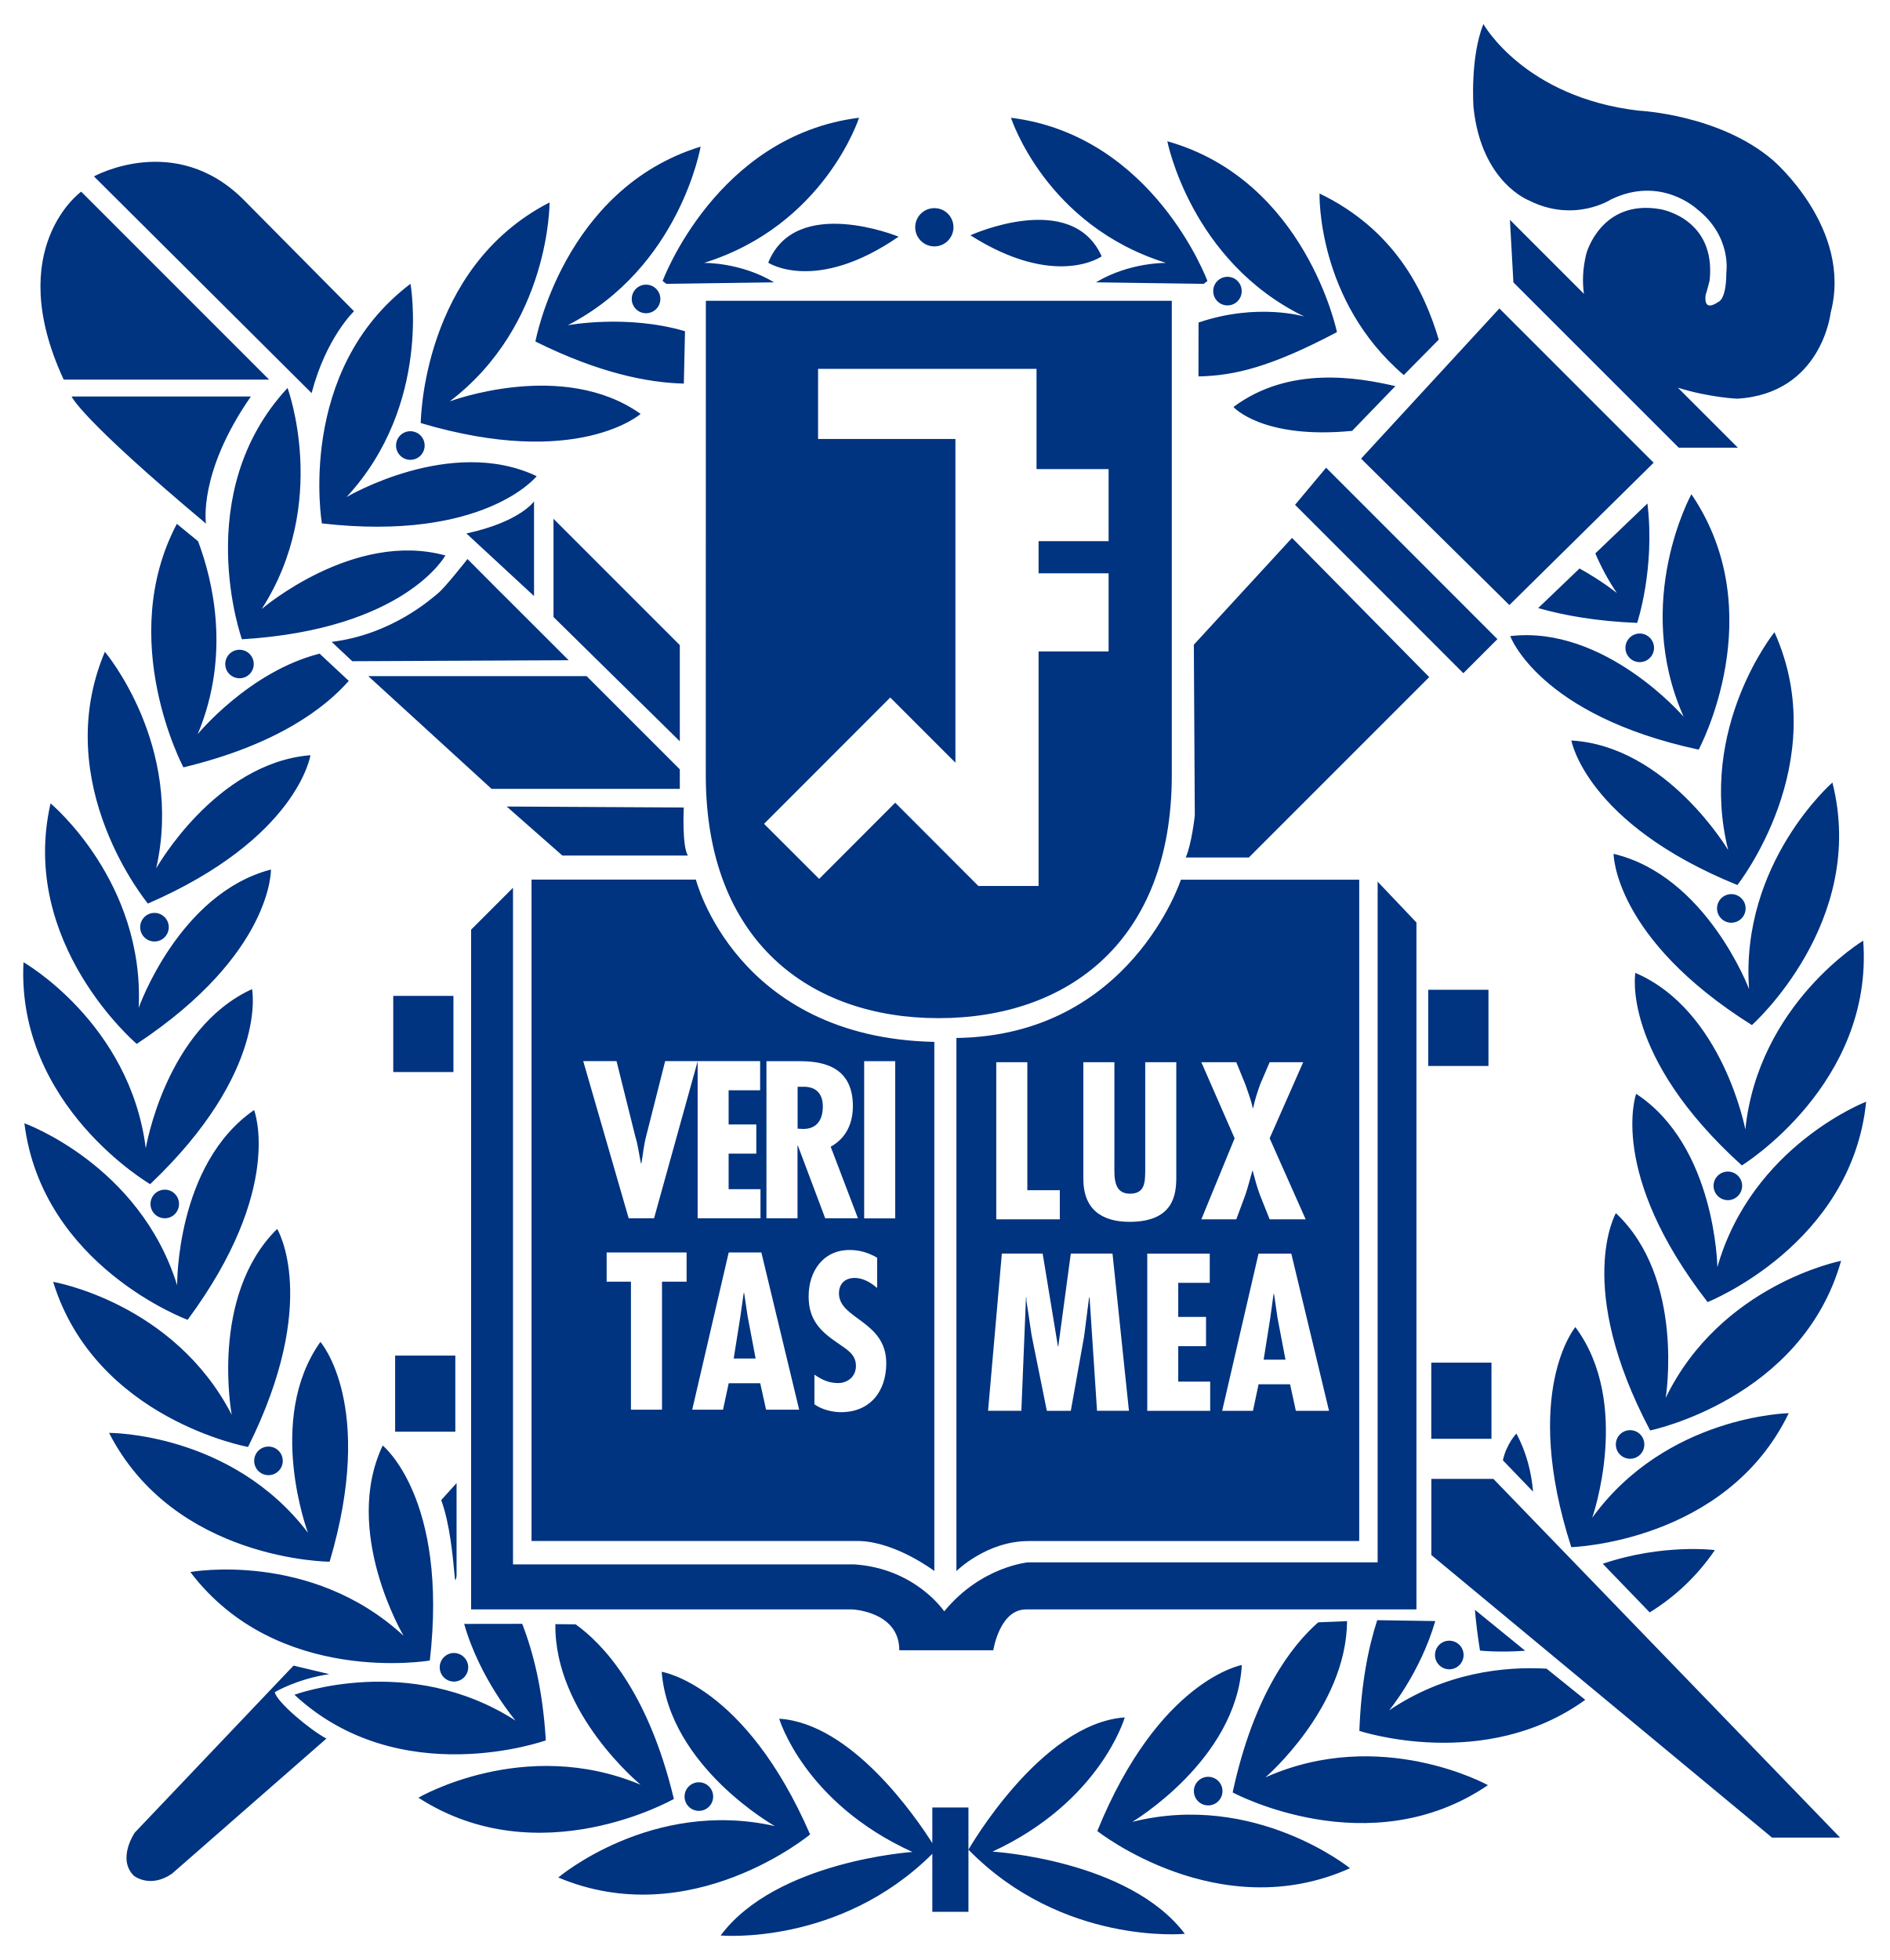
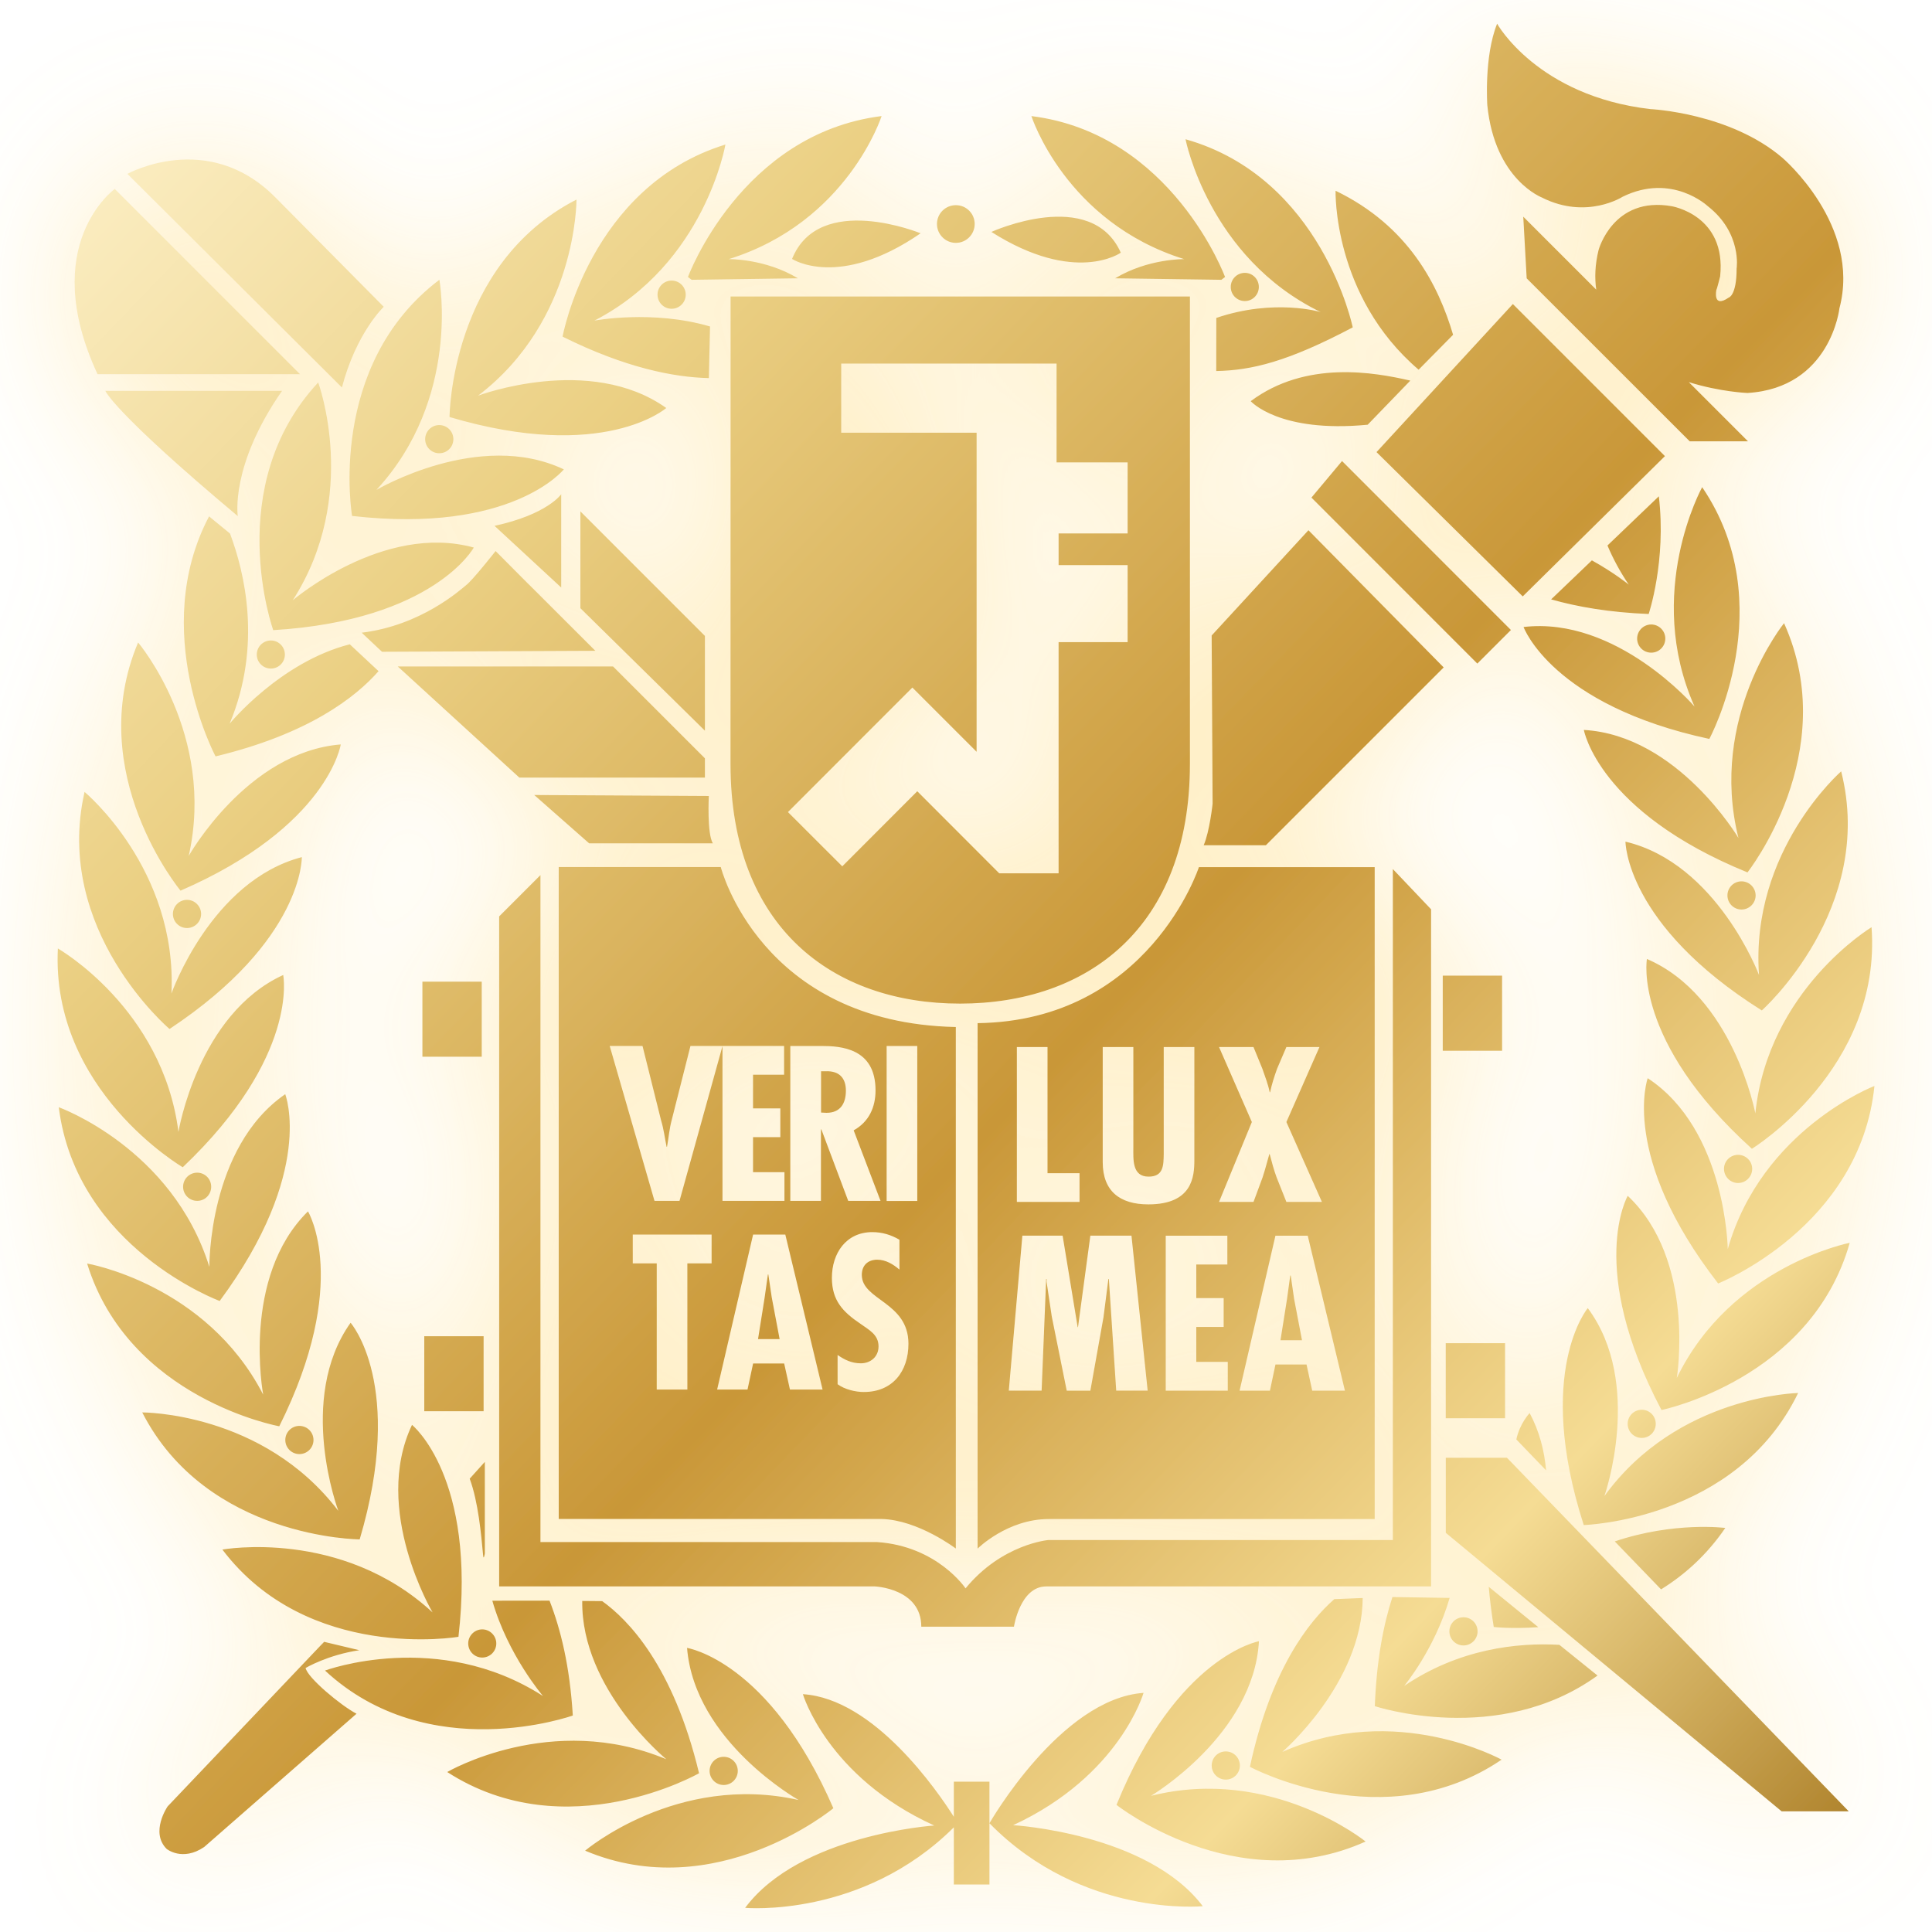
- <svg xmlns="http://www.w3.org/2000/svg" width="45.963mm" height="47.677mm" viewBox="0 0 162.86 168.934">
-   <path style="fill:#003380;fill-rule:nonzero;stroke:none" transform="translate(-212.2715,92.12141) matrix(1.699967,0,0,1.699967,-205.5814,5.357736)" d="m 268.793,-6.849 -3.052,0 0,3.862 3.052,0 0,-3.862 z M 255.452,22.362 c 4.402,5.815 12.144,4.487 12.144,4.487 0.941,-8.232 -2.39,-10.901 -2.39,-10.901 -2.07,4.37 1.058,9.646 1.058,9.646 -4.704,-4.343 -10.811,-3.232 -10.811,-3.232 m 8.034,-45.181 -1.481,-1.382 c -3.578,0.909 -6.18,4.082 -6.18,4.082 1.679,-4.019 0.77,-7.782 0.018,-9.781 l -1.076,-0.882 c -3.106,5.887 0.333,12.346 0.333,12.346 4.776,-1.148 7.197,-3.034 8.385,-4.384 m 9.992,53.719 c -0.157,-2.557 -0.621,-4.42 -1.197,-5.91 l -2.944,0.004 c 0.797,2.795 2.606,4.902 2.606,4.902 -5.392,-3.466 -11.212,-1.31 -11.212,-1.31 5.347,4.965 12.747,2.313 12.747,2.313 m -0.725,-43.641 0,33.532 16.613,0 c 1.877,0.05 3.812,1.521 3.812,1.521 l 0,-26.826 c -10.064,-0.216 -12.09,-8.228 -12.09,-8.228 l -8.336,0 z m 7.863,20.385 -1.247,0 0,6.49 -1.575,0 0,-6.49 -1.233,0 0,-1.481 4.055,0 0,1.481 z m 7.836,6.616 c -0.446,0 -0.995,-0.135 -1.355,-0.401 l 0,-1.503 c 0.374,0.257 0.729,0.428 1.197,0.428 0.504,0 0.909,-0.342 0.909,-0.869 0,-0.612 -0.491,-0.846 -0.932,-1.166 -0.909,-0.612 -1.467,-1.202 -1.467,-2.363 0,-1.26 0.729,-2.35 2.079,-2.35 0.509,0 0.963,0.14 1.395,0.392 l 0,1.535 c -0.32,-0.275 -0.707,-0.509 -1.139,-0.509 -0.491,0 -0.797,0.297 -0.797,0.783 0,1.31 2.399,1.386 2.399,3.542 0,1.413 -0.81,2.48 -2.291,2.48 m 1.17,-17.797 1.575,0 0,7.971 -1.575,0 0,-7.971 z m -4.956,0 1.589,0 c 1.004,0 2.795,0.104 2.795,2.282 0,0.878 -0.346,1.625 -1.125,2.057 l 1.382,3.628 -1.661,0 -1.382,-3.677 -0.022,0 0,3.677 -1.575,0 0,-7.967 z m 1.661,17.671 -1.679,0 -0.297,-1.341 -1.598,0 -0.288,1.341 -1.562,0 1.85,-7.971 1.656,0 1.917,7.971 z m -1.98,-17.671 0,1.476 -1.598,0 0,1.733 1.404,0 0,1.481 -1.404,0 0,1.8 1.616,0 0,1.476 -3.187,0 0,-7.958 -2.21,7.958 -1.287,0 -2.304,-7.967 1.688,0 0.954,3.826 c 0.139,0.45 0.189,0.909 0.284,1.359 l 0.022,0 c 0.086,-0.464 0.117,-0.914 0.243,-1.382 l 0.963,-3.803 4.816,0 z m 26.97,-26.529 -4.978,5.415 0.049,8.655 c 0,0 -0.153,1.427 -0.459,2.133 l 3.2,0 9.146,-9.146 -6.958,-7.058 z m -42.426,41.458 -3.052,0 0,3.857 3.052,0 0,-3.857 z m 4.978,-37.448 6.405,6.301 0,-4.875 -6.405,-6.405 0,4.978 z m -5.05,53.976 c 0.401,0 0.725,-0.324 0.725,-0.725 0,-0.396 -0.324,-0.725 -0.725,-0.725 -0.396,0 -0.72,0.329 -0.72,0.725 0,0.401 0.324,0.725 0.72,0.725 m -11.595,-51.59 c 0,0.396 0.324,0.72 0.725,0.72 0.401,0 0.72,-0.324 0.72,-0.72 0,-0.401 -0.32,-0.725 -0.72,-0.725 -0.401,0 -0.725,0.324 -0.725,0.725 m 11.64,46.31 c 0.025,0.329 0.09,-0.072 0.09,-0.072 l 0,-4.713 -0.779,0.864 c 0.441,1.188 0.594,2.894 0.689,3.92 m 11.41,-39.982 0,-0.99 -4.726,-4.726 -11.072,0 6.252,5.716 9.547,0 z m -24.026,-13.449 c 0,0 -0.414,-2.579 2.277,-6.445 l -9.092,0 c 0,0 0.387,1.058 6.814,6.445 m -7.881,14.187 c -1.625,7.112 4.37,12.193 4.37,12.193 6.904,-4.573 6.805,-8.84 6.805,-8.84 -4.672,1.22 -6.706,7.013 -6.706,7.013 0.306,-6.405 -4.469,-10.366 -4.469,-10.366 m 5.356,3.295 c 1.409,-6.252 -2.602,-10.982 -2.602,-10.982 -2.84,6.72 2.183,12.765 2.183,12.765 7.598,-3.304 8.241,-7.521 8.241,-7.521 -4.816,0.387 -7.823,5.739 -7.823,5.739 m 0.639,2.98 c 0,-0.396 -0.324,-0.725 -0.725,-0.725 -0.401,0 -0.725,0.329 -0.725,0.725 0,0.401 0.324,0.725 0.725,0.725 0.401,0 0.725,-0.324 0.725,-0.725 m 37.043,36.66 4.767,0 c 0,0 0.315,-2.07 1.661,-2.07 l 19.795,0 0,-34.829 -1.967,-2.07 0,34.513 -17.725,0 c 0,0 -2.386,0.207 -4.253,2.485 0,0 -1.449,-2.174 -4.555,-2.381 l -17.311,0 0,-34.306 -2.124,2.124 0,34.464 19.327,0 c 0,0 2.386,0.099 2.386,2.07 m -31.021,-63.999 c -4.965,5.343 -2.313,12.742 -2.313,12.742 8.273,-0.504 10.316,-4.249 10.316,-4.249 -4.659,-1.283 -9.313,2.714 -9.313,2.714 3.466,-5.392 1.31,-11.207 1.31,-11.207 m 23.333,47.089 -0.18,-1.206 -0.022,0 -0.171,1.206 -0.337,2.12 1.112,0 -0.401,-2.12 z M 329.453,24.41 c 1.206,-0.747 2.35,-1.764 3.304,-3.16 0,0 -2.62,-0.342 -5.685,0.693 l 2.381,2.467 z m 5.037,-31.606 c 0,0 -2.165,-5.743 -6.868,-6.855 0,0 -0.004,4.271 7.013,8.682 0,0 5.874,-5.221 4.082,-12.297 0,0 -4.681,4.078 -4.226,10.469 m -8.808,17.14 c 0,0 -2.746,3.272 -0.207,11.158 0,0 7.854,-0.225 11.027,-6.792 0,0 -6.202,0.113 -9.965,5.302 0,0 2.03,-5.793 -0.855,-9.668 m 8.619,-10.019 c 0,0 -1.139,-6.036 -5.577,-7.94 0,0 -0.743,4.204 5.401,9.763 0,0 6.693,-4.118 6.153,-11.396 0,0 -5.316,3.2 -5.977,9.574 m -5.536,-1.809 c 0,0 -1.458,4.015 3.623,10.559 0,0 7.305,-2.894 8.039,-10.159 0,0 -5.793,2.228 -7.544,8.39 0,0 -0.081,-6.139 -4.118,-8.79 m 4.649,5.392 c 0.401,0 0.725,-0.329 0.725,-0.729 0,-0.396 -0.324,-0.72 -0.725,-0.72 -0.401,0 -0.725,0.324 -0.725,0.72 0,0.401 0.324,0.729 0.725,0.729 m -4.235,12.387 c 0,-0.401 -0.32,-0.725 -0.72,-0.725 -0.401,0 -0.725,0.324 -0.725,0.725 0,0.401 0.324,0.725 0.725,0.725 0.401,0 0.72,-0.324 0.72,-0.725 m -61.2,-43.133 0.004,0 c -0.288,0.23 -2.3,2.066 -5.365,2.44 l 1.044,0.981 10.973,-0.05 -3.407,-3.403 -0.004,0 -1.719,-1.728 c 0,0 -1.224,1.557 -1.526,1.76 m 42.422,35.504 -0.022,0 -0.166,1.206 -0.337,2.124 1.107,0 -0.405,-2.124 -0.175,-1.206 z m -22.878,-9.511 c 0,-0.572 -0.275,-1.035 -1.067,-0.995 l -0.211,0 0,2.124 0.279,0.014 c 0.716,0 0.999,-0.486 0.999,-1.143 m 6.774,-3.47 0,27.028 c 0,0 1.526,-1.521 3.659,-1.521 l 16.766,0 0,-33.532 -9.042,0 c 0,0 -2.57,7.908 -11.383,8.025 m 2.021,1.229 1.575,0 0,6.49 1.647,0 0,1.476 -3.223,0 0,-7.967 z m 5.109,17.675 -0.378,-5.743 -0.025,0 -0.252,1.967 -0.675,3.776 -1.215,0 -0.77,-3.817 -0.266,-1.778 0,-0.149 -0.022,0 -0.234,5.743 -1.688,0 0.698,-7.971 2.07,0 0.774,4.704 0.018,0 0.635,-4.704 2.115,0 0.833,7.971 -1.616,0 z m 10.082,0 -0.293,-1.346 -1.598,0 -0.284,1.346 -1.562,0 1.845,-7.971 1.661,0 1.913,7.971 -1.683,0 z m -4.794,-17.675 1.773,0 0.455,1.112 c 0.135,0.392 0.297,0.801 0.378,1.211 l 0.022,0 c 0.086,-0.41 0.216,-0.81 0.36,-1.211 l 0.477,-1.112 1.701,0 -1.701,3.857 1.827,4.109 -1.827,0 -0.504,-1.265 c -0.148,-0.405 -0.248,-0.792 -0.355,-1.193 l -0.018,0 c -0.117,0.401 -0.212,0.788 -0.346,1.193 l -0.468,1.265 -1.773,0 1.688,-4.109 -1.688,-3.857 z m 0.428,9.704 0,1.481 -1.598,0 0,1.728 1.409,0 0,1.485 -1.409,0 0,1.796 1.62,0 0,1.481 -3.191,0 0,-7.971 3.169,0 z m -4.051,-3.038 c 0.77,0 0.77,-0.581 0.779,-1.17 l 0,-5.496 1.575,0 0,5.811 c 0,0.846 -0.095,2.282 -2.368,2.282 -1.467,0 -2.345,-0.684 -2.345,-2.174 l 0,-5.919 1.575,0 0,5.158 c 0,0.603 -0.077,1.508 0.783,1.508 M 272.88,-31.92 c 0,0 -0.711,1.04 -3.43,1.625 l 3.43,3.173 0,-4.798 z m 8.709,13.872 c 0,8.435 5.289,12.328 11.806,12.328 6.531,0 11.824,-3.88 11.824,-12.328 l 0,-24.044 -23.626,0 c 0,0 -0.004,15.618 -0.004,24.044 m 5.694,-17.036 0,-3.556 11.077,0 0,5.082 3.655,0 0,3.655 -3.551,0 0,1.629 3.551,0 0,3.961 -3.551,0 0,11.892 -3.052,0 -4.217,-4.222 -3.857,3.862 -2.795,-2.791 6.4,-6.405 3.304,3.304 0,-16.411 -6.963,0 z m -15.789,18.634 2.822,2.485 6.364,0 c -0.306,-0.504 -0.207,-2.435 -0.207,-2.435 l -8.979,-0.05 z m 51.199,31.79 c 0,0 -0.513,0.54 -0.684,1.359 l 1.53,1.589 c -0.086,-0.99 -0.337,-1.998 -0.846,-2.948 m -60.178,6.499 c 2.354,-7.944 -0.468,-11.144 -0.468,-11.144 -2.795,3.934 -0.63,9.677 -0.63,9.677 -3.88,-5.1 -10.087,-5.064 -10.087,-5.064 3.326,6.495 11.185,6.531 11.185,6.531 m -0.392,-52.643 c 8.232,0.941 10.892,-2.395 10.892,-2.395 -4.357,-2.07 -9.641,1.058 -9.641,1.058 4.352,-4.708 3.241,-10.811 3.241,-10.811 -5.82,4.402 -4.492,12.148 -4.492,12.148 M 279.353,27.421 c 0.392,4.821 5.739,7.823 5.739,7.823 -6.247,-1.409 -10.982,2.606 -10.982,2.606 6.724,2.836 12.769,-2.183 12.769,-2.183 -3.304,-7.602 -7.526,-8.246 -7.526,-8.246 M 258.379,16.02 c 3.695,-7.409 1.476,-11.054 1.476,-11.054 -3.443,3.389 -2.304,9.425 -2.304,9.425 -2.939,-5.698 -9.056,-6.742 -9.056,-6.742 2.151,6.972 9.884,8.372 9.884,8.372 m 16.609,8.993 -1.026,-0.009 c -0.059,4.555 4.325,8.142 4.325,8.142 -5.914,-2.476 -11.27,0.657 -11.27,0.657 6.13,3.961 12.954,0.063 12.954,0.063 -1.328,-5.536 -3.659,-7.908 -4.983,-8.853 m -15.254,3.439 c 0,0 1.125,-0.671 2.764,-0.914 l -1.814,-0.432 -0.176,0.23 c 0.099,-0.144 0.176,-0.23 0.176,-0.23 l -8.048,8.466 c 0,0 -0.914,1.323 -0.05,2.187 0,0 0.81,0.662 1.931,-0.099 l 7.836,-6.855 c -0.792,-0.41 -2.525,-1.85 -2.62,-2.354 M 255.314,9.575 c 4.929,-6.661 3.371,-10.636 3.371,-10.636 -3.974,2.746 -3.902,8.885 -3.902,8.885 -1.904,-6.121 -7.746,-8.214 -7.746,-8.214 0.905,7.247 8.277,9.965 8.277,9.965 m 4.132,-47.67 -9.529,-9.529 c 0,0 -3.983,2.858 -0.887,9.529 l 10.415,0 z m 4.307,-3.466 -5.604,-5.658 c -3.47,-3.466 -7.584,-1.179 -7.584,-1.179 l 11.036,10.987 c 0.738,-2.818 2.151,-4.15 2.151,-4.15 M 253.432,3.701 c 0,0.401 0.324,0.725 0.725,0.725 0.401,0 0.72,-0.324 0.72,-0.725 0,-0.401 -0.32,-0.725 -0.72,-0.725 -0.401,0 -0.725,0.324 -0.725,0.725 m -0.018,-1.004 c 6.009,-5.707 5.167,-9.889 5.167,-9.889 -4.393,2.012 -5.388,8.07 -5.388,8.07 -0.81,-6.36 -6.202,-9.434 -6.202,-9.434 -0.365,7.292 6.423,11.252 6.423,11.252 m 5.275,14.03 c 0,0.401 0.324,0.725 0.725,0.725 0.401,0 0.725,-0.324 0.725,-0.725 0,-0.401 -0.324,-0.725 -0.725,-0.725 -0.401,0 -0.725,0.324 -0.725,0.725 m 60.601,10.568 c 0.401,0 0.725,-0.324 0.725,-0.725 0,-0.401 -0.324,-0.725 -0.725,-0.725 -0.401,0 -0.725,0.324 -0.725,0.725 0,0.401 0.324,0.725 0.725,0.725 m 3.848,-0.941 -2.548,-2.075 c 0.054,0.648 0.139,1.332 0.257,2.066 0,0 0.918,0.108 2.291,0.009 m 7.125,-12.819 c 0,0 0.995,-6.058 -2.525,-9.367 0,0 -2.133,3.695 1.737,11.018 0,0 7.697,-1.58 9.682,-8.601 0,0 -6.094,1.188 -8.894,6.949 m -48.3,20.214 c 0,-0.401 -0.324,-0.725 -0.725,-0.725 -0.401,0 -0.725,0.324 -0.725,0.725 0,0.401 0.324,0.725 0.725,0.725 0.401,0 0.725,-0.324 0.725,-0.725 m 34.275,-4.37 c 0,0 1.571,-1.881 2.341,-4.528 l -2.944,-0.045 c -0.468,1.445 -0.819,3.281 -0.905,5.613 0,0 6.36,2.111 11.455,-1.575 l -1.962,-1.58 c -2.174,-0.122 -5.158,0.203 -7.985,2.115 m 2.142,-11.739 0,3.862 17.275,14.327 3.452,0 -17.581,-18.188 -3.146,0 z m -25.304,16.663 0,1.805 c -0.833,-1.31 -4.087,-6.072 -7.764,-6.306 0,0 1.251,4.253 6.756,6.756 0,0 -6.909,0.455 -9.727,4.235 0,0 6.022,0.545 10.735,-4.141 l 0,2.939 1.832,0 0,-3.151 0,-2.138 -1.832,0 z m 3.052,2.237 c 5.487,-2.539 6.706,-6.805 6.706,-6.805 -4.267,0.302 -7.926,6.706 -7.926,6.706 4.776,4.875 10.973,4.267 10.973,4.267 -2.845,-3.763 -9.754,-4.168 -9.754,-4.168 m 7.089,-1.508 c 0,0 5.28,-3.133 5.554,-7.953 0,0 -4.204,0.743 -7.328,8.417 0,0 6.157,4.875 12.814,1.886 0,0 -4.825,-3.907 -11.041,-2.35 m 6.756,-2.259 c 0,0 4.1,-3.52 4.136,-7.917 l -1.463,0.059 c -1.323,1.161 -3.263,3.628 -4.339,8.624 0,0 6.918,3.731 12.945,-0.369 0,0 -5.428,-3.007 -11.279,-0.396 m -3.632,0.698 c 0,0.401 0.324,0.725 0.725,0.725 0.401,0 0.725,-0.324 0.725,-0.725 0,-0.401 -0.324,-0.725 -0.725,-0.725 -0.401,0 -0.725,0.324 -0.725,0.725 m 25.597,-52.805 c 0,0 3.736,-6.913 -0.369,-12.949 0,0 -3.002,5.428 -0.392,11.284 0,0 -3.997,-4.654 -8.795,-4.091 0,0 1.458,4.015 9.556,5.757 m -17.572,-16.163 2.192,-2.268 c -1.868,-0.432 -5.374,-1.058 -8.21,1.058 0,0 1.458,1.652 6.018,1.211 m 14.583,11.725 c 0.401,0 0.725,-0.324 0.725,-0.725 0,-0.396 -0.324,-0.725 -0.725,-0.725 -0.401,0 -0.725,0.329 -0.725,0.725 0,0.401 0.324,0.725 0.725,0.725 m 4.951,11.302 c 0,0 4.879,-6.162 1.881,-12.819 0,0 -3.902,4.83 -2.345,11.05 0,0 -3.128,-5.284 -7.953,-5.559 0,0 0.743,4.204 8.417,7.328 m -10.546,-34.698 c 2.282,1.134 4.123,-0.054 4.123,-0.054 2.543,-1.247 4.379,0.482 4.379,0.482 1.773,1.386 1.485,3.209 1.485,3.209 0,1.4 -0.405,1.494 -0.405,1.494 -0.846,0.581 -0.635,-0.401 -0.635,-0.401 0.025,-0.014 0.193,-0.689 0.193,-0.689 0.333,-3.155 -2.498,-3.61 -2.498,-3.61 -3.007,-0.527 -3.754,2.25 -3.754,2.25 -0.189,0.765 -0.207,1.445 -0.121,2.043 l -3.754,-3.754 0.176,3.173 8.385,8.381 2.998,0 -3.043,-3.043 c 1.607,0.504 3.016,0.558 3.016,0.558 4.28,-0.261 4.731,-4.357 4.731,-4.357 1.13,-4.276 -2.926,-7.733 -2.926,-7.733 -2.705,-2.323 -6.796,-2.512 -6.796,-2.512 -5.82,-0.675 -7.886,-4.393 -7.886,-4.393 -0.68,1.692 -0.504,4.195 -0.504,4.195 0.387,3.857 2.836,4.758 2.836,4.758 m 9.515,35.886 c 0,0.401 0.324,0.725 0.725,0.725 0.396,0 0.725,-0.324 0.725,-0.725 0,-0.401 -0.329,-0.725 -0.725,-0.725 -0.401,0 -0.725,0.324 -0.725,0.725 m -15.884,-27.042 1.773,-1.796 c -0.752,-2.534 -2.277,-5.59 -6.045,-7.409 0,0 -0.157,5.419 4.271,9.204 m 4.447,50.073 -3.052,0 0,3.862 3.052,0 0,-3.862 z m 2.368,-38.258 c 1.346,0.383 2.998,0.671 5.019,0.752 0,0 0.918,-2.732 0.522,-6.054 l -2.642,2.53 c 0.283,0.671 0.644,1.346 1.094,2.012 0,0 -0.729,-0.599 -1.895,-1.247 l -2.097,2.007 z m -57.914,-8.241 c 0,0.401 0.324,0.725 0.725,0.725 0.401,0 0.725,-0.324 0.725,-0.725 0,-0.401 -0.324,-0.725 -0.725,-0.725 -0.401,0 -0.725,0.324 -0.725,0.725 m 63.77,0.873 -7.823,-7.823 -7.013,7.616 7.521,7.422 7.314,-7.215 z m -16.609,0.252 -1.575,1.881 8.534,8.538 1.728,-1.728 -8.687,-8.691 z m 8.232,26.47 -3.052,0 0,3.862 3.052,0 0,-3.862 z M 284.755,-44.023 c 0,0 2.399,1.584 6.612,-1.319 0,0 -5.217,-2.142 -6.612,1.319 m 27.186,2.732 c 0,0 -2.372,-0.716 -5.365,0.302 l -0.004,2.732 c 1.823,-0.036 3.673,-0.477 7.022,-2.246 0,0 -1.584,-7.697 -8.601,-9.677 0,0 1.184,6.09 6.949,8.889 m -31.466,3.398 0.059,-2.656 c -2.957,-0.869 -5.946,-0.302 -5.946,-0.302 5.694,-2.939 6.738,-9.056 6.738,-9.056 -6.972,2.147 -8.376,9.88 -8.376,9.88 3.218,1.602 5.721,2.093 7.526,2.133 m -2.192,1.539 c -3.938,-2.8 -9.682,-0.635 -9.682,-0.635 5.1,-3.88 5.064,-10.087 5.064,-10.087 -6.495,3.331 -6.531,11.185 -6.531,11.185 7.944,2.359 11.149,-0.464 11.149,-0.464 m -0.45,-5.829 c 0,0.401 0.324,0.725 0.725,0.725 0.401,0 0.725,-0.324 0.725,-0.725 0,-0.401 -0.324,-0.725 -0.725,-0.725 -0.401,0 -0.725,0.324 -0.725,0.725 m 1.755,-0.765 5.464,-0.077 c -1.697,-1.022 -3.556,-0.986 -3.556,-0.986 6.117,-1.904 7.863,-7.359 7.863,-7.359 -7.238,0.905 -9.961,8.277 -9.961,8.277 0.095,0.072 0.095,0.072 0.189,0.144 m 29.175,0.369 c 0,-0.401 -0.32,-0.725 -0.72,-0.725 -0.401,0 -0.725,0.324 -0.725,0.725 0,0.401 0.324,0.725 0.725,0.725 0.401,0 0.72,-0.324 0.72,-0.725 m -3.835,-1.431 c 0,0 -1.859,-0.036 -3.556,0.986 l 5.464,0.077 c 0.095,-0.072 0.099,-0.072 0.189,-0.144 0,0 -2.719,-7.373 -9.961,-8.277 0,0 1.746,5.455 7.863,7.359 m -11.748,-0.837 c 0.536,0 0.968,-0.437 0.968,-0.972 0,-0.536 -0.432,-0.968 -0.968,-0.968 -0.536,0 -0.972,0.432 -0.972,0.968 0,0.536 0.437,0.972 0.972,0.972 m 8.484,0.504 c -1.526,-3.407 -6.657,-1.067 -6.657,-1.067 4.321,2.741 6.657,1.067 6.657,1.067" />
+ <svg xmlns="http://www.w3.org/2000/svg" width="340" height="340" viewBox="0 0 162.86 168.934">
+   <defs>
+     <linearGradient id="snuGoldGrad" x1="0%" y1="0%" x2="100%" y2="100%">
+       <stop offset="0%" stop-color="#fff4d0" />
+       <stop offset="25%" stop-color="#ebd084" />
+       <stop offset="55%" stop-color="#c99738" />
+       <stop offset="80%" stop-color="#f5dc94" />
+       <stop offset="100%" stop-color="#a4751c" />
+     </linearGradient>
+     <filter id="snuGoldDepth" x="-10%" y="-10%" width="120%" height="120%">
+       <feDropShadow dx="0" dy="1.5" stdDeviation="1" flood-color="#000000" flood-opacity="0.8" />
+       <feDropShadow dx="0" dy="0" stdDeviation="4" flood-color="#ffd56b" flood-opacity="0.45" />
+     </filter>
+   </defs>
+   <path style="fill:url(#snuGoldGrad);fill-rule:nonzero;stroke:none;filter:url(#snuGoldDepth);" transform="translate(-212.2715,92.12141) matrix(1.699967,0,0,1.699967,-205.5814,5.357736)" d="m 268.793,-6.849 -3.052,0 0,3.862 3.052,0 0,-3.862 z M 255.452,22.362 c 4.402,5.815 12.144,4.487 12.144,4.487 0.941,-8.232 -2.39,-10.901 -2.39,-10.901 -2.07,4.37 1.058,9.646 1.058,9.646 -4.704,-4.343 -10.811,-3.232 -10.811,-3.232 m 8.034,-45.181 -1.481,-1.382 c -3.578,0.909 -6.18,4.082 -6.18,4.082 1.679,-4.019 0.77,-7.782 0.018,-9.781 l -1.076,-0.882 c -3.106,5.887 0.333,12.346 0.333,12.346 4.776,-1.148 7.197,-3.034 8.385,-4.384 m 9.992,53.719 c -0.157,-2.557 -0.621,-4.42 -1.197,-5.91 l -2.944,0.004 c 0.797,2.795 2.606,4.902 2.606,4.902 -5.392,-3.466 -11.212,-1.31 -11.212,-1.31 5.347,4.965 12.747,2.313 12.747,2.313 m -0.725,-43.641 0,33.532 16.613,0 c 1.877,0.05 3.812,1.521 3.812,1.521 l 0,-26.826 c -10.064,-0.216 -12.09,-8.228 -12.09,-8.228 l -8.336,0 z m 7.863,20.385 -1.247,0 0,6.49 -1.575,0 0,-6.49 -1.233,0 0,-1.481 4.055,0 0,1.481 z m 7.836,6.616 c -0.446,0 -0.995,-0.135 -1.355,-0.401 l 0,-1.503 c 0.374,0.257 0.729,0.428 1.197,0.428 0.504,0 0.909,-0.342 0.909,-0.869 0,-0.612 -0.491,-0.846 -0.932,-1.166 -0.909,-0.612 -1.467,-1.202 -1.467,-2.363 0,-1.26 0.729,-2.35 2.079,-2.35 0.509,0 0.963,0.14 1.395,0.392 l 0,1.535 c -0.32,-0.275 -0.707,-0.509 -1.139,-0.509 -0.491,0 -0.797,0.297 -0.797,0.783 0,1.31 2.399,1.386 2.399,3.542 0,1.413 -0.81,2.48 -2.291,2.48 m 1.17,-17.797 1.575,0 0,7.971 -1.575,0 0,-7.971 z m -4.956,0 1.589,0 c 1.004,0 2.795,0.104 2.795,2.282 0,0.878 -0.346,1.625 -1.125,2.057 l 1.382,3.628 -1.661,0 -1.382,-3.677 -0.022,0 0,3.677 -1.575,0 0,-7.967 z m 1.661,17.671 -1.679,0 -0.297,-1.341 -1.598,0 -0.288,1.341 -1.562,0 1.85,-7.971 1.656,0 1.917,7.971 z m -1.98,-17.671 0,1.476 -1.598,0 0,1.733 1.404,0 0,1.481 -1.404,0 0,1.8 1.616,0 0,1.476 -3.187,0 0,-7.958 -2.21,7.958 -1.287,0 -2.304,-7.967 1.688,0 0.954,3.826 c 0.139,0.45 0.189,0.909 0.284,1.359 l 0.022,0 c 0.086,-0.464 0.117,-0.914 0.243,-1.382 l 0.963,-3.803 4.816,0 z m 26.97,-26.529 -4.978,5.415 0.049,8.655 c 0,0 -0.153,1.427 -0.459,2.133 l 3.2,0 9.146,-9.146 -6.958,-7.058 z m -42.426,41.458 -3.052,0 0,3.857 3.052,0 0,-3.857 z m 4.978,-37.448 6.405,6.301 0,-4.875 -6.405,-6.405 0,4.978 z m -5.05,53.976 c 0.401,0 0.725,-0.324 0.725,-0.725 0,-0.396 -0.324,-0.725 -0.725,-0.725 -0.396,0 -0.72,0.329 -0.72,0.725 0,0.401 0.324,0.725 0.72,0.725 m -11.595,-51.59 c 0,0.396 0.324,0.72 0.725,0.72 0.401,0 0.72,-0.324 0.72,-0.72 0,-0.401 -0.32,-0.725 -0.72,-0.725 -0.401,0 -0.725,0.324 -0.725,0.725 m 11.64,46.31 c 0.025,0.329 0.09,-0.072 0.09,-0.072 l 0,-4.713 -0.779,0.864 c 0.441,1.188 0.594,2.894 0.689,3.92 m 11.41,-39.982 0,-0.99 -4.726,-4.726 -11.072,0 6.252,5.716 9.547,0 z m -24.026,-13.449 c 0,0 -0.414,-2.579 2.277,-6.445 l -9.092,0 c 0,0 0.387,1.058 6.814,6.445 m -7.881,14.187 c -1.625,7.112 4.37,12.193 4.37,12.193 6.904,-4.573 6.805,-8.84 6.805,-8.84 -4.672,1.22 -6.706,7.013 -6.706,7.013 0.306,-6.405 -4.469,-10.366 -4.469,-10.366 m 5.356,3.295 c 1.409,-6.252 -2.602,-10.982 -2.602,-10.982 -2.84,6.72 2.183,12.765 2.183,12.765 7.598,-3.304 8.241,-7.521 8.241,-7.521 -4.816,0.387 -7.823,5.739 -7.823,5.739 m 0.639,2.98 c 0,-0.396 -0.324,-0.725 -0.725,-0.725 -0.401,0 -0.725,0.329 -0.725,0.725 0,0.401 0.324,0.725 0.725,0.725 0.401,0 0.725,-0.324 0.725,-0.725 m 37.043,36.66 4.767,0 c 0,0 0.315,-2.07 1.661,-2.07 l 19.795,0 0,-34.829 -1.967,-2.07 0,34.513 -17.725,0 c 0,0 -2.386,0.207 -4.253,2.485 0,0 -1.449,-2.174 -4.555,-2.381 l -17.311,0 0,-34.306 -2.124,2.124 0,34.464 19.327,0 c 0,0 2.386,0.099 2.386,2.07 m -31.021,-63.999 c -4.965,5.343 -2.313,12.742 -2.313,12.742 8.273,-0.504 10.316,-4.249 10.316,-4.249 -4.659,-1.283 -9.313,2.714 -9.313,2.714 3.466,-5.392 1.31,-11.207 1.31,-11.207 m 23.333,47.089 -0.18,-1.206 -0.022,0 -0.171,1.206 -0.337,2.12 1.112,0 -0.401,-2.12 z M 329.453,24.41 c 1.206,-0.747 2.35,-1.764 3.304,-3.16 0,0 -2.62,-0.342 -5.685,0.693 l 2.381,2.467 z m 5.037,-31.606 c 0,0 -2.165,-5.743 -6.868,-6.855 0,0 -0.004,4.271 7.013,8.682 0,0 5.874,-5.221 4.082,-12.297 0,0 -4.681,4.078 -4.226,10.469 m -8.808,17.14 c 0,0 -2.746,3.272 -0.207,11.158 0,0 7.854,-0.225 11.027,-6.792 0,0 -6.202,0.113 -9.965,5.302 0,0 2.03,-5.793 -0.855,-9.668 m 8.619,-10.019 c 0,0 -1.139,-6.036 -5.577,-7.94 0,0 -0.743,4.204 5.401,9.763 0,0 6.693,-4.118 6.153,-11.396 0,0 -5.316,3.2 -5.977,9.574 m -5.536,-1.809 c 0,0 -1.458,4.015 3.623,10.559 0,0 7.305,-2.894 8.039,-10.159 0,0 -5.793,2.228 -7.544,8.39 0,0 -0.081,-6.139 -4.118,-8.79 m 4.649,5.392 c 0.401,0 0.725,-0.329 0.725,-0.729 0,-0.396 -0.324,-0.72 -0.725,-0.72 -0.401,0 -0.725,0.324 -0.725,0.72 0,0.401 0.324,0.729 0.725,0.729 m -4.235,12.387 c 0,-0.401 -0.32,-0.725 -0.72,-0.725 -0.401,0 -0.725,0.324 -0.725,0.725 0,0.401 0.324,0.725 0.725,0.725 0.401,0 0.72,-0.324 0.72,-0.725 m -61.2,-43.133 0.004,0 c -0.288,0.23 -2.3,2.066 -5.365,2.44 l 1.044,0.981 10.973,-0.05 -3.407,-3.403 -0.004,0 -1.719,-1.728 c 0,0 -1.224,1.557 -1.526,1.76 m 42.422,35.504 -0.022,0 -0.166,1.206 -0.337,2.124 1.107,0 -0.405,-2.124 -0.175,-1.206 z m -22.878,-9.511 c 0,-0.572 -0.275,-1.035 -1.067,-0.995 l -0.211,0 0,2.124 0.279,0.014 c 0.716,0 0.999,-0.486 0.999,-1.143 m 6.774,-3.47 0,27.028 c 0,0 1.526,-1.521 3.659,-1.521 l 16.766,0 0,-33.532 -9.042,0 c 0,0 -2.57,7.908 -11.383,8.025 m 2.021,1.229 1.575,0 0,6.49 1.647,0 0,1.476 -3.223,0 0,-7.967 z m 5.109,17.675 -0.378,-5.743 -0.025,0 -0.252,1.967 -0.675,3.776 -1.215,0 -0.77,-3.817 -0.266,-1.778 0,-0.149 -0.022,0 -0.234,5.743 -1.688,0 0.698,-7.971 2.07,0 0.774,4.704 0.018,0 0.635,-4.704 2.115,0 0.833,7.971 -1.616,0 z m 10.082,0 -0.293,-1.346 -1.598,0 -0.284,1.346 -1.562,0 1.845,-7.971 1.661,0 1.913,7.971 -1.683,0 z m -4.794,-17.675 1.773,0 0.455,1.112 c 0.135,0.392 0.297,0.801 0.378,1.211 l 0.022,0 c 0.086,-0.41 0.216,-0.81 0.36,-1.211 l 0.477,-1.112 1.701,0 -1.701,3.857 1.827,4.109 -1.827,0 -0.504,-1.265 c -0.148,-0.405 -0.248,-0.792 -0.355,-1.193 l -0.018,0 c -0.117,0.401 -0.212,0.788 -0.346,1.193 l -0.468,1.265 -1.773,0 1.688,-4.109 -1.688,-3.857 z m 0.428,9.704 0,1.481 -1.598,0 0,1.728 1.409,0 0,1.485 -1.409,0 0,1.796 1.62,0 0,1.481 -3.191,0 0,-7.971 3.169,0 z m -4.051,-3.038 c 0.77,0 0.77,-0.581 0.779,-1.17 l 0,-5.496 1.575,0 0,5.811 c 0,0.846 -0.095,2.282 -2.368,2.282 -1.467,0 -2.345,-0.684 -2.345,-2.174 l 0,-5.919 1.575,0 0,5.158 c 0,0.603 -0.077,1.508 0.783,1.508 M 272.88,-31.92 c 0,0 -0.711,1.04 -3.43,1.625 l 3.43,3.173 0,-4.798 z m 8.709,13.872 c 0,8.435 5.289,12.328 11.806,12.328 6.531,0 11.824,-3.88 11.824,-12.328 l 0,-24.044 -23.626,0 c 0,0 -0.004,15.618 -0.004,24.044 m 5.694,-17.036 0,-3.556 11.077,0 0,5.082 3.655,0 0,3.655 -3.551,0 0,1.629 3.551,0 0,3.961 -3.551,0 0,11.892 -3.052,0 -4.217,-4.222 -3.857,3.862 -2.795,-2.791 6.4,-6.405 3.304,3.304 0,-16.411 -6.963,0 z m -15.789,18.634 2.822,2.485 6.364,0 c -0.306,-0.504 -0.207,-2.435 -0.207,-2.435 l -8.979,-0.05 z m 51.199,31.79 c 0,0 -0.513,0.54 -0.684,1.359 l 1.53,1.589 c -0.086,-0.99 -0.337,-1.998 -0.846,-2.948 m -60.178,6.499 c 2.354,-7.944 -0.468,-11.144 -0.468,-11.144 -2.795,3.934 -0.63,9.677 -0.63,9.677 -3.88,-5.1 -10.087,-5.064 -10.087,-5.064 3.326,6.495 11.185,6.531 11.185,6.531 m -0.392,-52.643 c 8.232,0.941 10.892,-2.395 10.892,-2.395 -4.357,-2.07 -9.641,1.058 -9.641,1.058 4.352,-4.708 3.241,-10.811 3.241,-10.811 -5.82,4.402 -4.492,12.148 -4.492,12.148 M 279.353,27.421 c 0.392,4.821 5.739,7.823 5.739,7.823 -6.247,-1.409 -10.982,2.606 -10.982,2.606 6.724,2.836 12.769,-2.183 12.769,-2.183 -3.304,-7.602 -7.526,-8.246 -7.526,-8.246 M 258.379,16.02 c 3.695,-7.409 1.476,-11.054 1.476,-11.054 -3.443,3.389 -2.304,9.425 -2.304,9.425 -2.939,-5.698 -9.056,-6.742 -9.056,-6.742 2.151,6.972 9.884,8.372 9.884,8.372 m 16.609,8.993 -1.026,-0.009 c -0.059,4.555 4.325,8.142 4.325,8.142 -5.914,-2.476 -11.27,0.657 -11.27,0.657 6.13,3.961 12.954,0.063 12.954,0.063 -1.328,-5.536 -3.659,-7.908 -4.983,-8.853 m -15.254,3.439 c 0,0 1.125,-0.671 2.764,-0.914 l -1.814,-0.432 -0.176,0.23 c 0.099,-0.144 0.176,-0.23 0.176,-0.23 l -8.048,8.466 c 0,0 -0.914,1.323 -0.05,2.187 0,0 0.81,0.662 1.931,-0.099 l 7.836,-6.855 c -0.792,-0.41 -2.525,-1.85 -2.62,-2.354 M 255.314,9.575 c 4.929,-6.661 3.371,-10.636 3.371,-10.636 -3.974,2.746 -3.902,8.885 -3.902,8.885 -1.904,-6.121 -7.746,-8.214 -7.746,-8.214 0.905,7.247 8.277,9.965 8.277,9.965 m 4.132,-47.67 -9.529,-9.529 c 0,0 -3.983,2.858 -0.887,9.529 l 10.415,0 z m 4.307,-3.466 -5.604,-5.658 c -3.47,-3.466 -7.584,-1.179 -7.584,-1.179 l 11.036,10.987 c 0.738,-2.818 2.151,-4.15 2.151,-4.15 M 253.432,3.701 c 0,0.401 0.324,0.725 0.725,0.725 0.401,0 0.72,-0.324 0.72,-0.725 0,-0.401 -0.32,-0.725 -0.72,-0.725 -0.401,0 -0.725,0.324 -0.725,0.725 m -0.018,-1.004 c 6.009,-5.707 5.167,-9.889 5.167,-9.889 -4.393,2.012 -5.388,8.07 -5.388,8.07 -0.81,-6.36 -6.202,-9.434 -6.202,-9.434 -0.365,7.292 6.423,11.252 6.423,11.252 m 5.275,14.03 c 0,0.401 0.324,0.725 0.725,0.725 0.401,0 0.725,-0.324 0.725,-0.725 0,-0.401 -0.324,-0.725 -0.725,-0.725 -0.401,0 -0.725,0.324 -0.725,0.725 m 60.601,10.568 c 0.401,0 0.725,-0.324 0.725,-0.725 0,-0.401 -0.324,-0.725 -0.725,-0.725 -0.401,0 -0.725,0.324 -0.725,0.725 0,0.401 0.324,0.725 0.725,0.725 m 3.848,-0.941 -2.548,-2.075 c 0.054,0.648 0.139,1.332 0.257,2.066 0,0 0.918,0.108 2.291,0.009 m 7.125,-12.819 c 0,0 0.995,-6.058 -2.525,-9.367 0,0 -2.133,3.695 1.737,11.018 0,0 7.697,-1.58 9.682,-8.601 0,0 -6.094,1.188 -8.894,6.949 m -48.3,20.214 c 0,-0.401 -0.324,-0.725 -0.725,-0.725 -0.401,0 -0.725,0.324 -0.725,0.725 0,0.401 0.324,0.725 0.725,0.725 0.401,0 0.725,-0.324 0.725,-0.725 m 34.275,-4.37 c 0,0 1.571,-1.881 2.341,-4.528 l -2.944,-0.045 c -0.468,1.445 -0.819,3.281 -0.905,5.613 0,0 6.36,2.111 11.455,-1.575 l -1.962,-1.58 c -2.174,-0.122 -5.158,0.203 -7.985,2.115 m 2.142,-11.739 0,3.862 17.275,14.327 3.452,0 -17.581,-18.188 -3.146,0 z m -25.304,16.663 0,1.805 c -0.833,-1.31 -4.087,-6.072 -7.764,-6.306 0,0 1.251,4.253 6.756,6.756 0,0 -6.909,0.455 -9.727,4.235 0,0 6.022,0.545 10.735,-4.141 l 0,2.939 1.832,0 0,-3.151 0,-2.138 -1.832,0 z m 3.052,2.237 c 5.487,-2.539 6.706,-6.805 6.706,-6.805 -4.267,0.302 -7.926,6.706 -7.926,6.706 4.776,4.875 10.973,4.267 10.973,4.267 -2.845,-3.763 -9.754,-4.168 -9.754,-4.168 m 7.089,-1.508 c 0,0 5.28,-3.133 5.554,-7.953 0,0 -4.204,0.743 -7.328,8.417 0,0 6.157,4.875 12.814,1.886 0,0 -4.825,-3.907 -11.041,-2.35 m 6.756,-2.259 c 0,0 4.1,-3.52 4.136,-7.917 l -1.463,0.059 c -1.323,1.161 -3.263,3.628 -4.339,8.624 0,0 6.918,3.731 12.945,-0.369 0,0 -5.428,-3.007 -11.279,-0.396 m -3.632,0.698 c 0,0.401 0.324,0.725 0.725,0.725 0.401,0 0.725,-0.324 0.725,-0.725 0,-0.401 -0.324,-0.725 -0.725,-0.725 -0.401,0 -0.725,0.324 -0.725,0.725 m 25.597,-52.805 c 0,0 3.736,-6.913 -0.369,-12.949 0,0 -3.002,5.428 -0.392,11.284 0,0 -3.997,-4.654 -8.795,-4.091 0,0 1.458,4.015 9.556,5.757 m -17.572,-16.163 2.192,-2.268 c -1.868,-0.432 -5.374,-1.058 -8.21,1.058 0,0 1.458,1.652 6.018,1.211 m 14.583,11.725 c 0.401,0 0.725,-0.324 0.725,-0.725 0,-0.396 -0.324,-0.725 -0.725,-0.725 -0.401,0 -0.725,0.329 -0.725,0.725 0,0.401 0.324,0.725 0.725,0.725 m 4.951,11.302 c 0,0 4.879,-6.162 1.881,-12.819 0,0 -3.902,4.83 -2.345,11.05 0,0 -3.128,-5.284 -7.953,-5.559 0,0 0.743,4.204 8.417,7.328 m -10.546,-34.698 c 2.282,1.134 4.123,-0.054 4.123,-0.054 2.543,-1.247 4.379,0.482 4.379,0.482 1.773,1.386 1.485,3.209 1.485,3.209 0,1.4 -0.405,1.494 -0.405,1.494 -0.846,0.581 -0.635,-0.401 -0.635,-0.401 0.025,-0.014 0.193,-0.689 0.193,-0.689 0.333,-3.155 -2.498,-3.61 -2.498,-3.61 -3.007,-0.527 -3.754,2.25 -3.754,2.25 -0.189,0.765 -0.207,1.445 -0.121,2.043 l -3.754,-3.754 0.176,3.173 8.385,8.381 2.998,0 -3.043,-3.043 c 1.607,0.504 3.016,0.558 3.016,0.558 4.28,-0.261 4.731,-4.357 4.731,-4.357 1.13,-4.276 -2.926,-7.733 -2.926,-7.733 -2.705,-2.323 -6.796,-2.512 -6.796,-2.512 -5.82,-0.675 -7.886,-4.393 -7.886,-4.393 -0.68,1.692 -0.504,4.195 -0.504,4.195 0.387,3.857 2.836,4.758 2.836,4.758 m 9.515,35.886 c 0,0.401 0.324,0.725 0.725,0.725 0.396,0 0.725,-0.324 0.725,-0.725 0,-0.401 -0.329,-0.725 -0.725,-0.725 -0.401,0 -0.725,0.324 -0.725,0.725 m -15.884,-27.042 1.773,-1.796 c -0.752,-2.534 -2.277,-5.59 -6.045,-7.409 0,0 -0.157,5.419 4.271,9.204 m 4.447,50.073 -3.052,0 0,3.862 3.052,0 0,-3.862 z m 2.368,-38.258 c 1.346,0.383 2.998,0.671 5.019,0.752 0,0 0.918,-2.732 0.522,-6.054 l -2.642,2.53 c 0.283,0.671 0.644,1.346 1.094,2.012 0,0 -0.729,-0.599 -1.895,-1.247 l -2.097,2.007 z m -57.914,-8.241 c 0,0.401 0.324,0.725 0.725,0.725 0.401,0 0.725,-0.324 0.725,-0.725 0,-0.401 -0.324,-0.725 -0.725,-0.725 -0.401,0 -0.725,0.324 -0.725,0.725 m 63.77,0.873 -7.823,-7.823 -7.013,7.616 7.521,7.422 7.314,-7.215 z m -16.609,0.252 -1.575,1.881 8.534,8.538 1.728,-1.728 -8.687,-8.691 z m 8.232,26.47 -3.052,0 0,3.862 3.052,0 0,-3.862 z M 284.755,-44.023 c 0,0 2.399,1.584 6.612,-1.319 0,0 -5.217,-2.142 -6.612,1.319 m 27.186,2.732 c 0,0 -2.372,-0.716 -5.365,0.302 l -0.004,2.732 c 1.823,-0.036 3.673,-0.477 7.022,-2.246 0,0 -1.584,-7.697 -8.601,-9.677 0,0 1.184,6.09 6.949,8.889 m -31.466,3.398 0.059,-2.656 c -2.957,-0.869 -5.946,-0.302 -5.946,-0.302 5.694,-2.939 6.738,-9.056 6.738,-9.056 -6.972,2.147 -8.376,9.88 -8.376,9.88 3.218,1.602 5.721,2.093 7.526,2.133 m -2.192,1.539 c -3.938,-2.8 -9.682,-0.635 -9.682,-0.635 5.1,-3.88 5.064,-10.087 5.064,-10.087 -6.495,3.331 -6.531,11.185 -6.531,11.185 7.944,2.359 11.149,-0.464 11.149,-0.464 m -0.45,-5.829 c 0,0.401 0.324,0.725 0.725,0.725 0.401,0 0.725,-0.324 0.725,-0.725 0,-0.401 -0.324,-0.725 -0.725,-0.725 -0.401,0 -0.725,0.324 -0.725,0.725 m 1.755,-0.765 5.464,-0.077 c -1.697,-1.022 -3.556,-0.986 -3.556,-0.986 6.117,-1.904 7.863,-7.359 7.863,-7.359 -7.238,0.905 -9.961,8.277 -9.961,8.277 0.095,0.072 0.095,0.072 0.189,0.144 m 29.175,0.369 c 0,-0.401 -0.32,-0.725 -0.72,-0.725 -0.401,0 -0.725,0.324 -0.725,0.725 0,0.401 0.324,0.725 0.725,0.725 0.401,0 0.72,-0.324 0.72,-0.725 m -3.835,-1.431 c 0,0 -1.859,-0.036 -3.556,0.986 l 5.464,0.077 c 0.095,-0.072 0.099,-0.072 0.189,-0.144 0,0 -2.719,-7.373 -9.961,-8.277 0,0 1.746,5.455 7.863,7.359 m -11.748,-0.837 c 0.536,0 0.968,-0.437 0.968,-0.972 0,-0.536 -0.432,-0.968 -0.968,-0.968 -0.536,0 -0.972,0.432 -0.972,0.968 0,0.536 0.437,0.972 0.972,0.972 m 8.484,0.504 c -1.526,-3.407 -6.657,-1.067 -6.657,-1.067 4.321,2.741 6.657,1.067 6.657,1.067" />
</svg>
